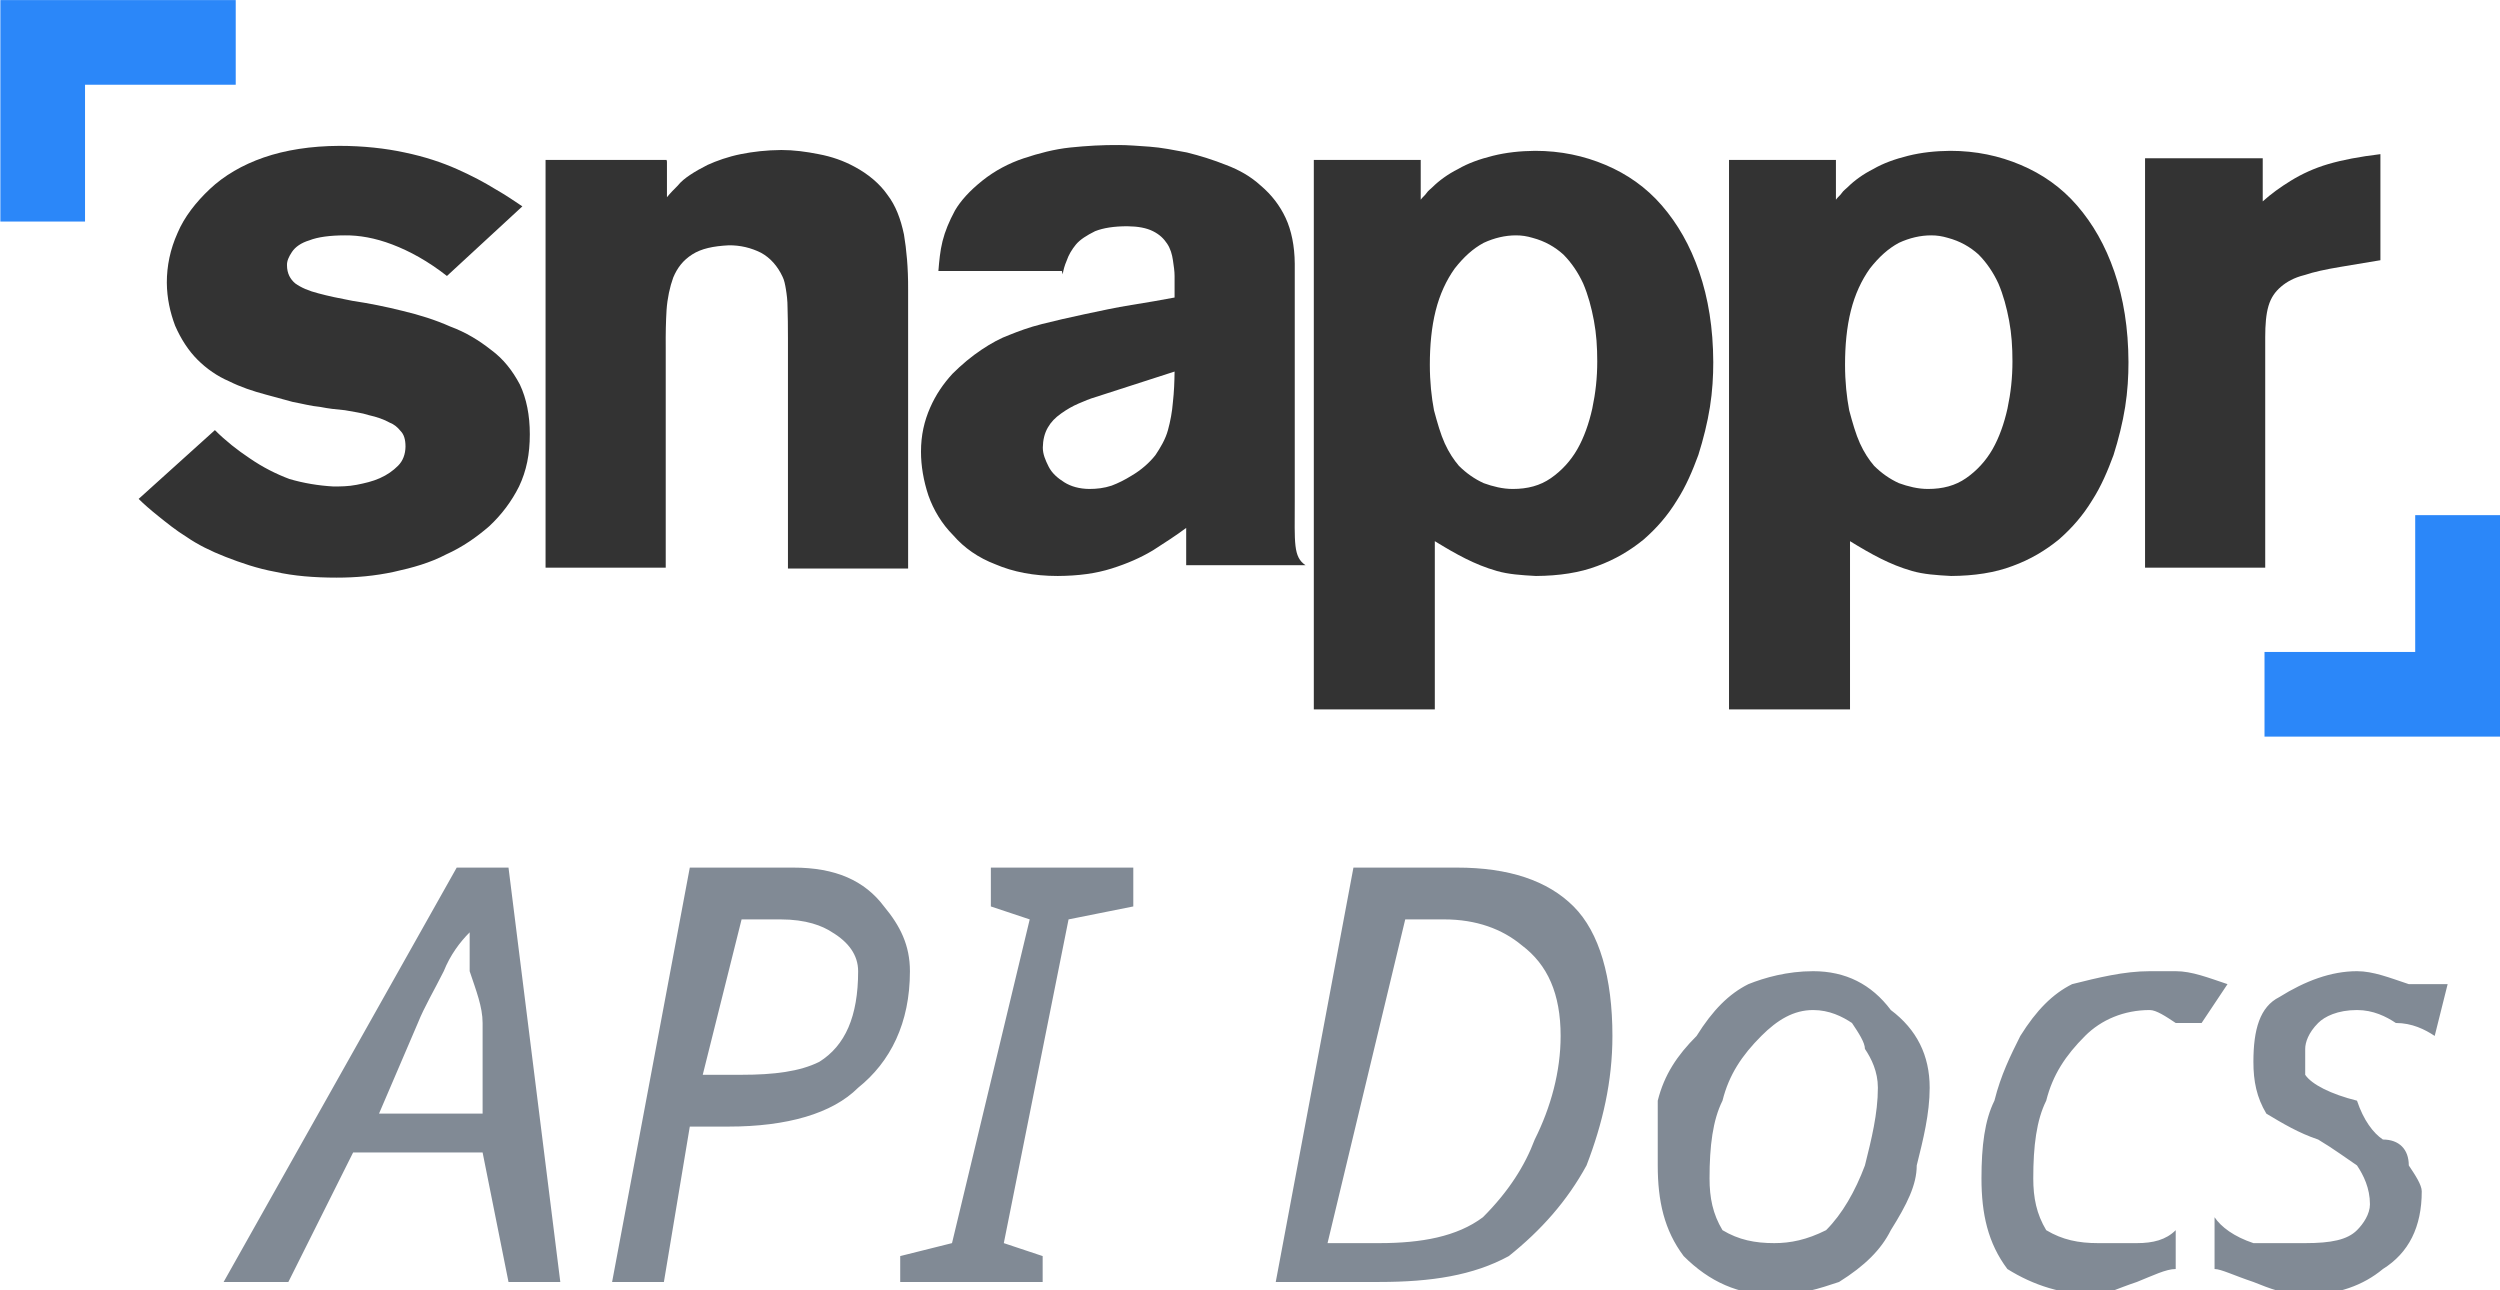
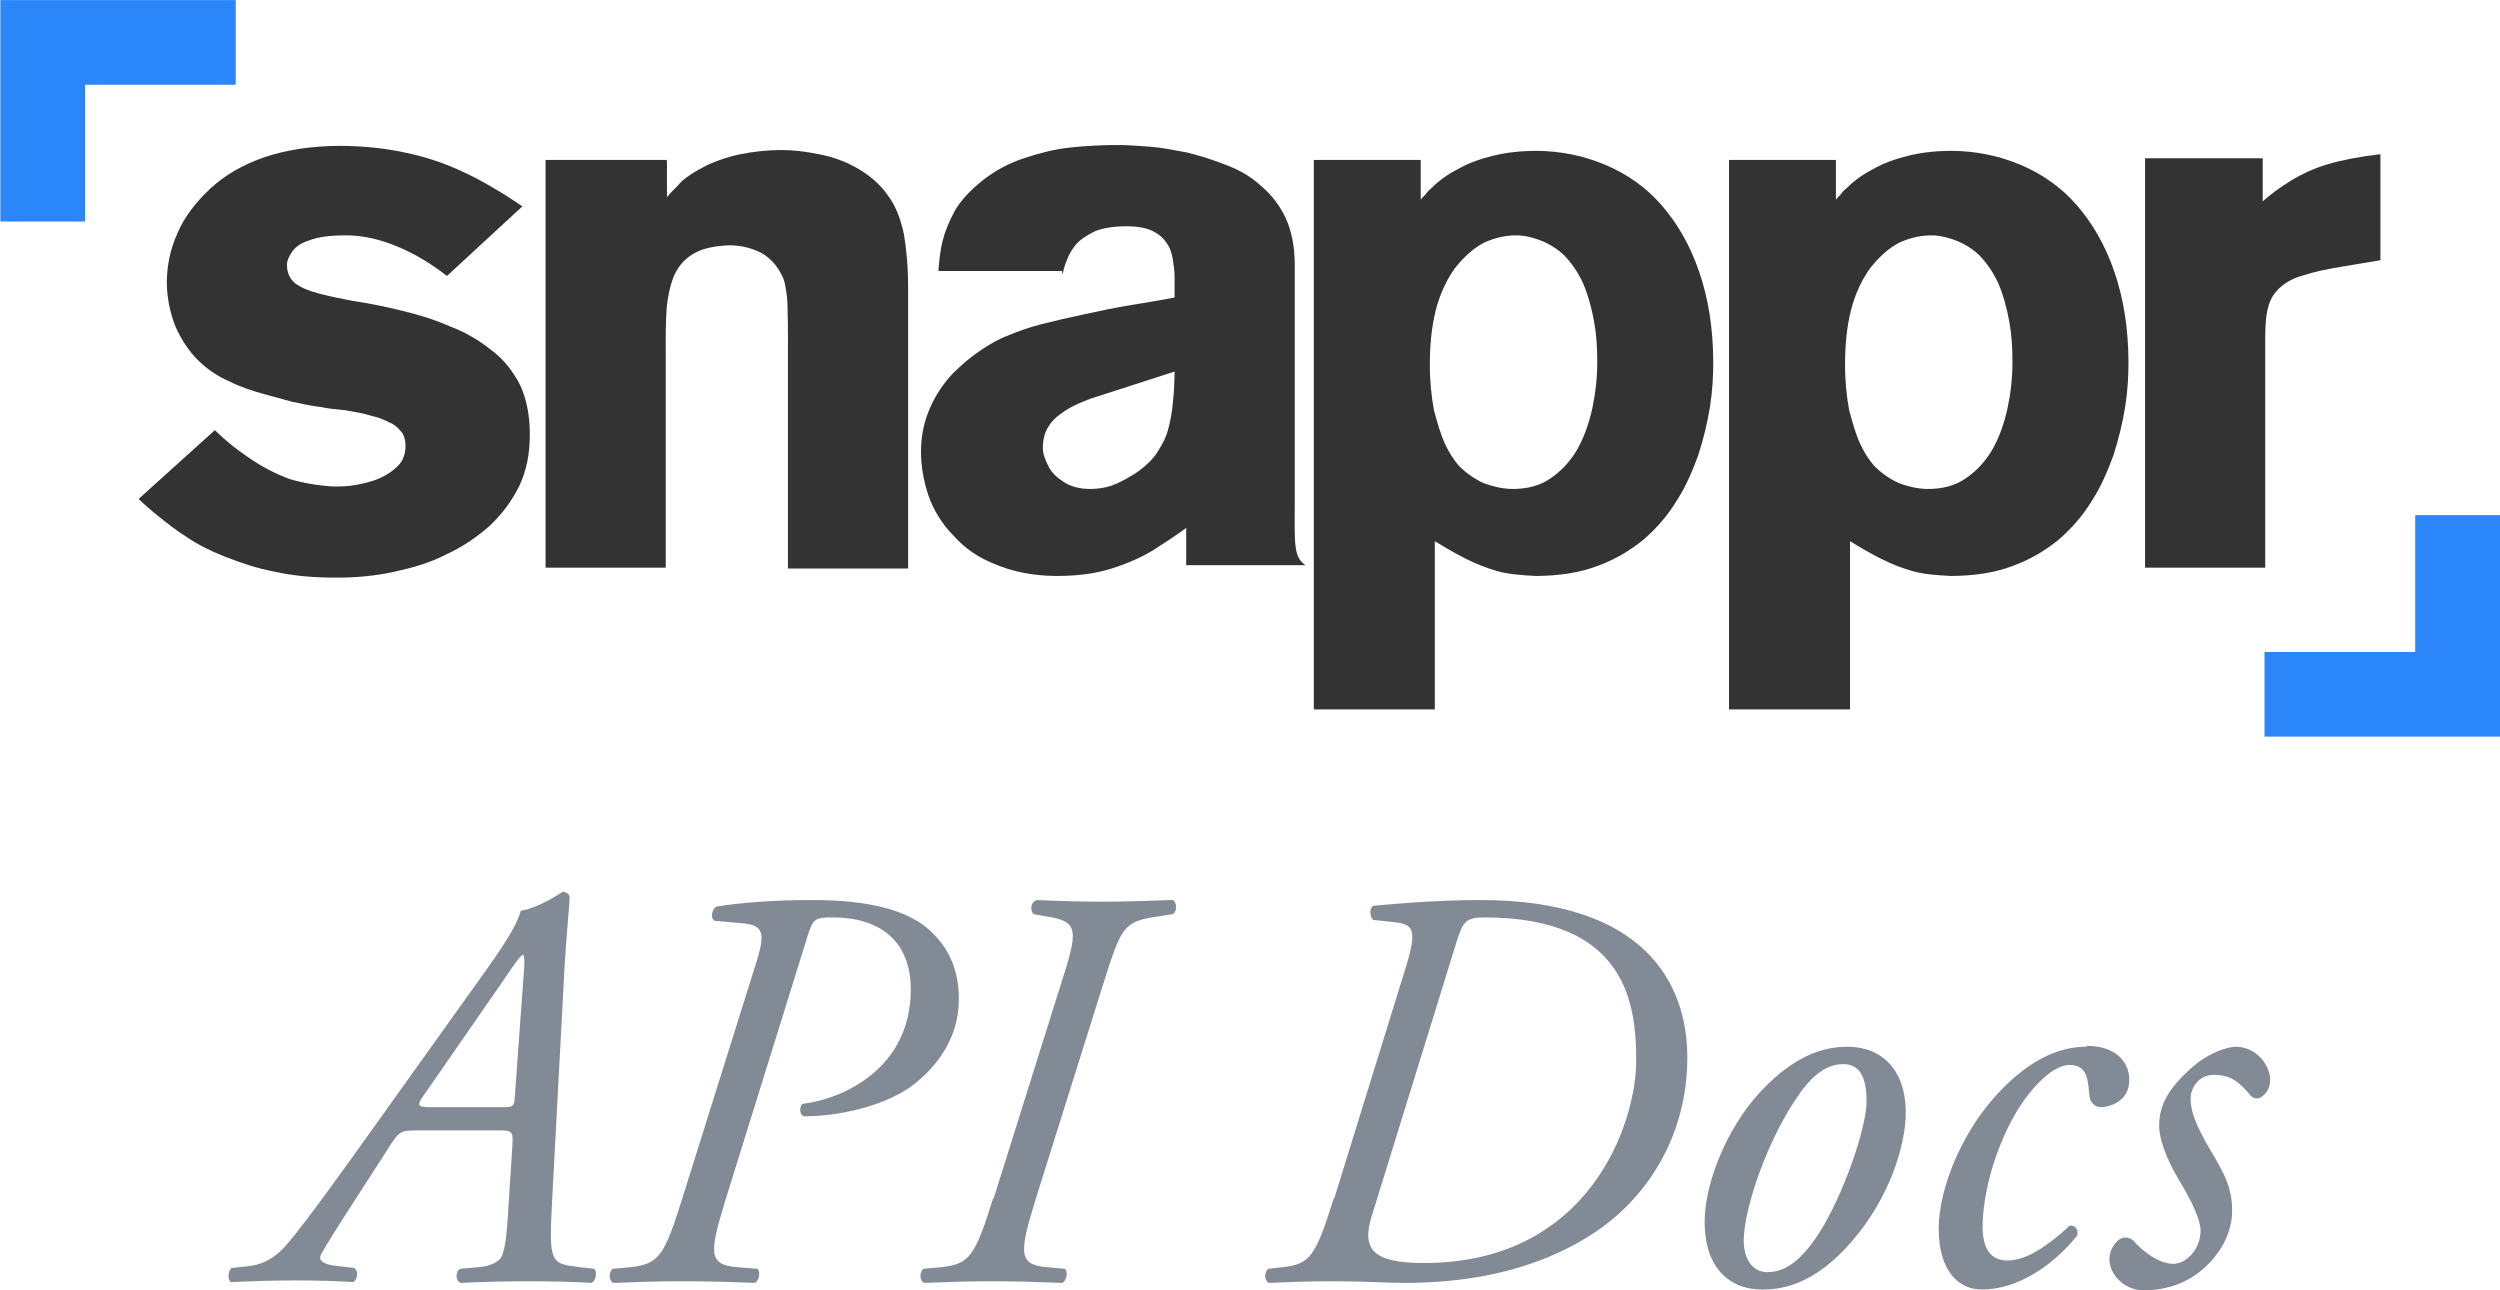
- <svg xmlns="http://www.w3.org/2000/svg" version="1.1" width="271.482" height="140.034" viewBox="0 0 3.016 1.556" id="svg2" xml:space="preserve" style="fill-rule:evenodd">
+ <svg xmlns="http://www.w3.org/2000/svg" style="fill-rule:evenodd" xml:space="preserve" id="svg2" viewBox="0 0 3.016 1.556" height="140.034" width="271.482" version="1.1">
  <defs id="defs4">
-     <style type="text/css" id="style6" />
+     <style id="style6" type="text/css" />
  </defs>
  <g id="g4146">
-     <path d="m 0.167,0.602 c 0.006,0.006 0.014,0.013 0.024,0.021 0.01,0.008 0.021,0.017 0.034,0.025 0.013,0.009 0.029,0.017 0.047,0.024 0.018,0.007 0.038,0.014 0.06,0.018 0.022,0.005 0.047,0.007 0.074,0.007 0.023,0 0.046,-0.002 0.069,-0.007 0.023,-0.005 0.044,-0.011 0.063,-0.021 0.02,-0.009 0.037,-0.021 0.052,-0.034 0.015,-0.014 0.027,-0.03 0.036,-0.048 0.009,-0.019 0.013,-0.039 0.013,-0.063 C 0.639,0.501 0.635,0.481 0.627,0.464 0.618,0.447 0.607,0.433 0.592,0.422 0.578,0.411 0.562,0.401 0.543,0.394 0.525,0.386 0.506,0.38 0.485,0.375 0.465,0.37 0.445,0.366 0.425,0.363 0.409,0.36 0.395,0.357 0.384,0.354 0.372,0.351 0.363,0.347 0.356,0.342 c -0.006,-0.005 -0.01,-0.012 -0.01,-0.022 -1.5764e-4,-0.005 0.002,-0.01 0.006,-0.016 0.004,-0.006 0.011,-0.011 0.021,-0.014 0.01,-0.004 0.025,-0.006 0.043,-0.006 0.017,-1.5765e-4 0.036,0.003 0.057,0.011 0.021,0.008 0.043,0.02 0.066,0.038 L 0.63,0.249 C 0.621,0.243 0.611,0.236 0.597,0.228 0.584,0.22 0.569,0.212 0.551,0.204 0.533,0.196 0.512,0.189 0.488,0.184 c -0.023,-0.005 -0.05,-0.008 -0.079,-0.008 -0.034,1.5764e-4 -0.065,0.005 -0.091,0.014 -0.026,0.009 -0.048,0.022 -0.065,0.038 -0.017,0.016 -0.031,0.034 -0.039,0.053 -0.009,0.02 -0.013,0.04 -0.013,0.06 1.5764e-4,0.019 0.004,0.036 0.01,0.052 0.007,0.016 0.016,0.03 0.027,0.041 0.011,0.011 0.024,0.02 0.038,0.026 0.014,0.007 0.029,0.012 0.044,0.016 0.011,0.003 0.022,0.006 0.033,0.009 0.011,0.002 0.022,0.005 0.033,0.006 0.01,0.002 0.019,0.003 0.03,0.004 0.01,0.002 0.02,0.003 0.029,0.006 0.009,0.002 0.018,0.005 0.025,0.009 0.005,0.002 0.009,0.005 0.013,0.01 0.004,0.004 0.006,0.01 0.006,0.019 -1.5765e-4,0.009 -0.003,0.017 -0.009,0.023 -0.006,0.006 -0.013,0.011 -0.022,0.015 -0.009,0.004 -0.018,0.006 -0.028,0.008 -0.01,0.002 -0.02,0.002 -0.028,0.002 C 0.384,0.586 0.366,0.583 0.349,0.578 0.333,0.572 0.317,0.564 0.301,0.553 0.286,0.543 0.272,0.532 0.259,0.519 l -0.092,0.083 z" id="path10" style="fill:#333333;fill-opacity:1;fill-rule:nonzero" />
-     <path d="m 0.804,0.193 -0.146,0 0,0.492 0.145,0 0,-0.266 c -1.5764e-4,-0.016 1.5605e-4,-0.031 0.001,-0.045 9.4391e-4,-0.014 0.004,-0.028 0.008,-0.039 0.005,-0.012 0.012,-0.021 0.023,-0.028 0.011,-0.007 0.025,-0.01 0.044,-0.011 0.014,-1.5764e-4 0.027,0.003 0.039,0.009 0.011,0.006 0.02,0.016 0.026,0.029 0.002,0.004 0.003,0.009 0.004,0.015 9.439e-4,0.006 0.002,0.013 0.002,0.023 3.137e-4,0.009 4.6991e-4,0.021 4.6991e-4,0.036 l 0,0.278 0.145,0 0,-0.337 c 1.576e-4,-0.026 -0.002,-0.048 -0.005,-0.066 -0.004,-0.019 -0.01,-0.035 -0.02,-0.048 -0.009,-0.013 -0.023,-0.025 -0.04,-0.034 -0.013,-0.007 -0.027,-0.012 -0.043,-0.015 -0.015,-0.003 -0.03,-0.005 -0.045,-0.005 -0.018,1.5764e-4 -0.034,0.002 -0.049,0.005 -0.015,0.003 -0.029,0.008 -0.04,0.013 -0.008,0.004 -0.015,0.008 -0.021,0.012 -0.006,0.004 -0.011,0.008 -0.015,0.013 -0.004,0.004 -0.009,0.009 -0.013,0.014 l 0,-0.043 z" id="path12" style="fill:#333333;fill-opacity:1;fill-rule:nonzero" />
-     <path d="m 1.282,0.331 c 8.009e-4,-0.005 0.002,-0.01 0.005,-0.017 0.002,-0.006 0.006,-0.013 0.011,-0.019 0.005,-0.006 0.013,-0.011 0.023,-0.016 0.01,-0.004 0.023,-0.006 0.039,-0.006 0.013,1.5928e-4 0.023,0.002 0.031,0.006 0.008,0.004 0.013,0.009 0.017,0.015 0.004,0.006 0.006,0.013 0.007,0.02 0.001,0.007 0.002,0.013 0.002,0.019 l 0,0.026 c -0.016,0.003 -0.033,0.006 -0.052,0.009 -0.019,0.003 -0.037,0.007 -0.056,0.011 -0.019,0.004 -0.036,0.008 -0.052,0.012 -0.016,0.004 -0.029,0.009 -0.039,0.013 -0.011,0.004 -0.022,0.01 -0.034,0.018 -0.012,0.008 -0.024,0.018 -0.035,0.029 -0.011,0.012 -0.02,0.025 -0.027,0.041 -0.007,0.016 -0.011,0.033 -0.011,0.053 0,0.017 0.003,0.035 0.009,0.053 0.006,0.017 0.016,0.034 0.03,0.048 0.013,0.015 0.03,0.027 0.051,0.035 0.021,0.009 0.046,0.014 0.075,0.014 0.025,-1.5605e-4 0.046,-0.003 0.065,-0.009 0.019,-0.006 0.035,-0.013 0.05,-0.022 0.014,-0.009 0.028,-0.018 0.04,-0.027 l 0,0.045 0.144,0 c -0.015,-0.01 -0.013,-0.027 -0.013,-0.077 l 0,-0.287 c -1.609e-4,-0.021 -0.004,-0.04 -0.011,-0.055 -0.007,-0.015 -0.017,-0.028 -0.03,-0.039 -0.012,-0.011 -0.026,-0.019 -0.042,-0.025 -0.015,-0.006 -0.031,-0.011 -0.047,-0.015 -0.016,-0.003 -0.031,-0.006 -0.045,-0.007 -0.014,-0.001 -0.027,-0.002 -0.037,-0.002 -0.02,-1.5605e-4 -0.039,9.439e-4 -0.059,0.003 -0.019,0.002 -0.038,0.007 -0.056,0.013 -0.018,0.006 -0.035,0.015 -0.05,0.027 -0.015,0.012 -0.026,0.024 -0.033,0.036 -0.007,0.013 -0.012,0.025 -0.015,0.037 -0.003,0.012 -0.004,0.024 -0.005,0.036 l 0.149,0 z m 0.135,0.117 c -1.624e-4,0.013 -6.415e-4,0.025 -0.002,0.037 -9.644e-4,0.012 -0.003,0.023 -0.006,0.034 -0.003,0.011 -0.009,0.021 -0.015,0.03 -0.007,0.009 -0.017,0.018 -0.029,0.025 -0.008,0.005 -0.016,0.009 -0.024,0.012 -0.009,0.003 -0.018,0.004 -0.027,0.004 -0.012,-1.5765e-4 -0.022,-0.003 -0.03,-0.008 -0.008,-0.005 -0.015,-0.011 -0.019,-0.019 -0.004,-0.008 -0.007,-0.015 -0.007,-0.023 1.641e-4,-0.009 0.002,-0.017 0.006,-0.024 0.004,-0.007 0.009,-0.012 0.016,-0.017 0.007,-0.005 0.014,-0.009 0.021,-0.012 0.007,-0.003 0.014,-0.006 0.021,-0.008 l 0.096,-0.031 z" id="path14" style="fill:#333333;fill-opacity:1;fill-rule:nonzero" />
-     <path d="m 1.714,0.193 -0.129,0 0,0.663 0.146,0 0,-0.203 c 0.013,0.008 0.025,0.015 0.037,0.021 0.012,0.006 0.024,0.011 0.038,0.015 0.014,0.004 0.029,0.005 0.047,0.006 0.028,-1.5764e-4 0.053,-0.004 0.074,-0.012 0.022,-0.008 0.04,-0.019 0.056,-0.032 0.016,-0.014 0.029,-0.029 0.04,-0.047 0.011,-0.017 0.019,-0.036 0.026,-0.055 0.006,-0.019 0.011,-0.039 0.014,-0.058 0.003,-0.019 0.004,-0.037 0.004,-0.054 -1.576e-4,-0.041 -0.006,-0.077 -0.017,-0.109 -0.011,-0.032 -0.026,-0.058 -0.045,-0.08 -0.019,-0.022 -0.042,-0.038 -0.068,-0.049 -0.026,-0.011 -0.054,-0.017 -0.085,-0.017 -0.018,1.5764e-4 -0.035,0.002 -0.051,0.006 -0.016,0.004 -0.03,0.009 -0.042,0.016 -0.012,0.006 -0.023,0.014 -0.031,0.022 -0.002,0.002 -0.005,0.004 -0.007,0.007 -0.002,0.003 -0.005,0.005 -0.007,0.008 l 0,-0.046 z m 0.135,0.094 c 0.015,0.004 0.027,0.011 0.037,0.02 0.01,0.01 0.018,0.022 0.024,0.035 0.006,0.014 0.01,0.029 0.013,0.045 0.003,0.016 0.004,0.032 0.004,0.049 0,0.02 -0.002,0.038 -0.006,0.057 -0.004,0.018 -0.01,0.035 -0.018,0.049 -0.008,0.014 -0.019,0.026 -0.032,0.035 -0.013,0.009 -0.028,0.013 -0.046,0.013 -0.012,0 -0.024,-0.003 -0.035,-0.007 -0.011,-0.005 -0.021,-0.012 -0.03,-0.021 -0.006,-0.007 -0.012,-0.016 -0.017,-0.027 -0.005,-0.011 -0.009,-0.025 -0.013,-0.04 -0.003,-0.016 -0.005,-0.034 -0.005,-0.055 0,-0.023 0.002,-0.045 0.007,-0.065 0.005,-0.02 0.013,-0.037 0.023,-0.051 0.011,-0.014 0.022,-0.024 0.035,-0.031 0.013,-0.006 0.026,-0.009 0.039,-0.009 0.007,0 0.013,9.439e-4 0.02,0.003 z" id="path16" style="fill:#333333;fill-opacity:1;fill-rule:nonzero" />
-     <path d="m 2.215,0.193 -0.129,0 0,0.663 0.146,0 0,-0.203 c 0.013,0.008 0.025,0.015 0.037,0.021 0.012,0.006 0.024,0.011 0.038,0.015 0.014,0.004 0.029,0.005 0.047,0.006 0.028,-1.5764e-4 0.053,-0.004 0.074,-0.012 0.022,-0.008 0.04,-0.019 0.056,-0.032 0.016,-0.014 0.029,-0.029 0.04,-0.047 0.011,-0.017 0.019,-0.036 0.026,-0.055 0.006,-0.019 0.011,-0.039 0.014,-0.058 0.003,-0.019 0.004,-0.037 0.004,-0.054 -1.577e-4,-0.041 -0.006,-0.077 -0.017,-0.109 -0.011,-0.032 -0.026,-0.058 -0.045,-0.08 -0.019,-0.022 -0.042,-0.038 -0.068,-0.049 -0.026,-0.011 -0.054,-0.017 -0.085,-0.017 -0.018,1.5764e-4 -0.035,0.002 -0.051,0.006 -0.016,0.004 -0.03,0.009 -0.042,0.016 -0.012,0.006 -0.023,0.014 -0.031,0.022 -0.002,0.002 -0.005,0.004 -0.007,0.007 -0.002,0.003 -0.005,0.005 -0.007,0.008 l 0,-0.046 z m 0.135,0.094 c 0.015,0.004 0.027,0.011 0.037,0.02 0.01,0.01 0.018,0.022 0.024,0.035 0.006,0.014 0.01,0.029 0.013,0.045 0.003,0.016 0.004,0.032 0.004,0.049 0,0.02 -0.002,0.038 -0.006,0.057 -0.004,0.018 -0.01,0.035 -0.018,0.049 -0.008,0.014 -0.019,0.026 -0.032,0.035 -0.013,0.009 -0.028,0.013 -0.046,0.013 -0.012,0 -0.024,-0.003 -0.035,-0.007 -0.011,-0.005 -0.021,-0.012 -0.03,-0.021 -0.006,-0.007 -0.012,-0.016 -0.017,-0.027 -0.005,-0.011 -0.009,-0.025 -0.013,-0.04 -0.003,-0.016 -0.005,-0.034 -0.005,-0.055 0,-0.023 0.002,-0.045 0.007,-0.065 0.005,-0.02 0.013,-0.037 0.023,-0.051 0.011,-0.014 0.022,-0.024 0.035,-0.031 0.013,-0.006 0.026,-0.009 0.039,-0.009 0.007,0 0.013,9.439e-4 0.02,0.003 z" id="path18" style="fill:#333333;fill-opacity:1;fill-rule:nonzero" />
-     <path d="m 2.73,0.191 -0.142,0 0,0.494 0.145,0 0,-0.278 c 0,-0.015 0.001,-0.028 0.004,-0.038 0.003,-0.01 0.008,-0.017 0.015,-0.023 0.007,-0.006 0.016,-0.011 0.028,-0.014 0.012,-0.004 0.026,-0.007 0.044,-0.01 l 0.048,-0.008 0,-0.128 c -0.025,0.003 -0.046,0.007 -0.063,0.012 -0.017,0.005 -0.032,0.012 -0.045,0.02 -0.013,0.008 -0.024,0.016 -0.034,0.025 l 0,-0.052 z" id="path20" style="fill:#333333;fill-opacity:1;fill-rule:nonzero" />
-     <polygon points="4.577,5.413 4.577,4.759 4.584,4.759 4.827,4.759 5.272,4.759 5.272,5.009 4.827,5.009 4.827,5.413 " transform="matrix(0.408615,0,0,0.408615,-1.87008,-1.944505)" id="polygon22" style="fill:#2b87f9;fill-opacity:1" />
-     <polygon points="11.959,6.28 11.959,6.934 11.952,6.934 11.708,6.934 11.263,6.934 11.263,6.684 11.708,6.684 11.708,6.28 " transform="matrix(0.408615,0,0,0.408615,-1.87008,-1.944505)" id="polygon24" style="fill:#2b87f9;fill-opacity:1" />
+     <path style="fill:#333333;fill-opacity:1;fill-rule:nonzero" id="path10" d="m 0.167,0.602 c 0.006,0.006 0.014,0.013 0.024,0.021 0.01,0.008 0.021,0.017 0.034,0.025 0.013,0.009 0.029,0.017 0.047,0.024 0.018,0.007 0.038,0.014 0.06,0.018 0.022,0.005 0.047,0.007 0.074,0.007 0.023,0 0.046,-0.002 0.069,-0.007 0.023,-0.005 0.044,-0.011 0.063,-0.021 0.02,-0.009 0.037,-0.021 0.052,-0.034 0.015,-0.014 0.027,-0.03 0.036,-0.048 0.009,-0.019 0.013,-0.039 0.013,-0.063 C 0.639,0.501 0.635,0.481 0.627,0.464 0.618,0.447 0.607,0.433 0.592,0.422 0.578,0.411 0.562,0.401 0.543,0.394 0.525,0.386 0.506,0.38 0.485,0.375 0.465,0.37 0.445,0.366 0.425,0.363 0.409,0.36 0.395,0.357 0.384,0.354 0.372,0.351 0.363,0.347 0.356,0.342 c -0.006,-0.005 -0.01,-0.012 -0.01,-0.022 -1.5764e-4,-0.005 0.002,-0.01 0.006,-0.016 0.004,-0.006 0.011,-0.011 0.021,-0.014 0.01,-0.004 0.025,-0.006 0.043,-0.006 0.017,-1.5765e-4 0.036,0.003 0.057,0.011 0.021,0.008 0.043,0.02 0.066,0.038 L 0.63,0.249 C 0.621,0.243 0.611,0.236 0.597,0.228 0.584,0.22 0.569,0.212 0.551,0.204 0.533,0.196 0.512,0.189 0.488,0.184 c -0.023,-0.005 -0.05,-0.008 -0.079,-0.008 -0.034,1.5764e-4 -0.065,0.005 -0.091,0.014 -0.026,0.009 -0.048,0.022 -0.065,0.038 -0.017,0.016 -0.031,0.034 -0.039,0.053 -0.009,0.02 -0.013,0.04 -0.013,0.06 1.5764e-4,0.019 0.004,0.036 0.01,0.052 0.007,0.016 0.016,0.03 0.027,0.041 0.011,0.011 0.024,0.02 0.038,0.026 0.014,0.007 0.029,0.012 0.044,0.016 0.011,0.003 0.022,0.006 0.033,0.009 0.011,0.002 0.022,0.005 0.033,0.006 0.01,0.002 0.019,0.003 0.03,0.004 0.01,0.002 0.02,0.003 0.029,0.006 0.009,0.002 0.018,0.005 0.025,0.009 0.005,0.002 0.009,0.005 0.013,0.01 0.004,0.004 0.006,0.01 0.006,0.019 -1.5765e-4,0.009 -0.003,0.017 -0.009,0.023 -0.006,0.006 -0.013,0.011 -0.022,0.015 -0.009,0.004 -0.018,0.006 -0.028,0.008 -0.01,0.002 -0.02,0.002 -0.028,0.002 C 0.384,0.586 0.366,0.583 0.349,0.578 0.333,0.572 0.317,0.564 0.301,0.553 0.286,0.543 0.272,0.532 0.259,0.519 l -0.092,0.083 z" />
+     <path style="fill:#333333;fill-opacity:1;fill-rule:nonzero" id="path12" d="m 0.804,0.193 -0.146,0 0,0.492 0.145,0 0,-0.266 c -1.5764e-4,-0.016 1.5605e-4,-0.031 0.001,-0.045 9.4391e-4,-0.014 0.004,-0.028 0.008,-0.039 0.005,-0.012 0.012,-0.021 0.023,-0.028 0.011,-0.007 0.025,-0.01 0.044,-0.011 0.014,-1.5764e-4 0.027,0.003 0.039,0.009 0.011,0.006 0.02,0.016 0.026,0.029 0.002,0.004 0.003,0.009 0.004,0.015 9.439e-4,0.006 0.002,0.013 0.002,0.023 3.137e-4,0.009 4.6991e-4,0.021 4.6991e-4,0.036 l 0,0.278 0.145,0 0,-0.337 c 1.576e-4,-0.026 -0.002,-0.048 -0.005,-0.066 -0.004,-0.019 -0.01,-0.035 -0.02,-0.048 -0.009,-0.013 -0.023,-0.025 -0.04,-0.034 -0.013,-0.007 -0.027,-0.012 -0.043,-0.015 -0.015,-0.003 -0.03,-0.005 -0.045,-0.005 -0.018,1.5764e-4 -0.034,0.002 -0.049,0.005 -0.015,0.003 -0.029,0.008 -0.04,0.013 -0.008,0.004 -0.015,0.008 -0.021,0.012 -0.006,0.004 -0.011,0.008 -0.015,0.013 -0.004,0.004 -0.009,0.009 -0.013,0.014 l 0,-0.043 z" />
+     <path style="fill:#333333;fill-opacity:1;fill-rule:nonzero" id="path14" d="m 1.282,0.331 c 8.009e-4,-0.005 0.002,-0.01 0.005,-0.017 0.002,-0.006 0.006,-0.013 0.011,-0.019 0.005,-0.006 0.013,-0.011 0.023,-0.016 0.01,-0.004 0.023,-0.006 0.039,-0.006 0.013,1.5928e-4 0.023,0.002 0.031,0.006 0.008,0.004 0.013,0.009 0.017,0.015 0.004,0.006 0.006,0.013 0.007,0.02 0.001,0.007 0.002,0.013 0.002,0.019 l 0,0.026 c -0.016,0.003 -0.033,0.006 -0.052,0.009 -0.019,0.003 -0.037,0.007 -0.056,0.011 -0.019,0.004 -0.036,0.008 -0.052,0.012 -0.016,0.004 -0.029,0.009 -0.039,0.013 -0.011,0.004 -0.022,0.01 -0.034,0.018 -0.012,0.008 -0.024,0.018 -0.035,0.029 -0.011,0.012 -0.02,0.025 -0.027,0.041 -0.007,0.016 -0.011,0.033 -0.011,0.053 0,0.017 0.003,0.035 0.009,0.053 0.006,0.017 0.016,0.034 0.03,0.048 0.013,0.015 0.03,0.027 0.051,0.035 0.021,0.009 0.046,0.014 0.075,0.014 0.025,-1.5605e-4 0.046,-0.003 0.065,-0.009 0.019,-0.006 0.035,-0.013 0.05,-0.022 0.014,-0.009 0.028,-0.018 0.04,-0.027 l 0,0.045 0.144,0 c -0.015,-0.01 -0.013,-0.027 -0.013,-0.077 l 0,-0.287 c -1.609e-4,-0.021 -0.004,-0.04 -0.011,-0.055 -0.007,-0.015 -0.017,-0.028 -0.03,-0.039 -0.012,-0.011 -0.026,-0.019 -0.042,-0.025 -0.015,-0.006 -0.031,-0.011 -0.047,-0.015 -0.016,-0.003 -0.031,-0.006 -0.045,-0.007 -0.014,-0.001 -0.027,-0.002 -0.037,-0.002 -0.02,-1.5605e-4 -0.039,9.439e-4 -0.059,0.003 -0.019,0.002 -0.038,0.007 -0.056,0.013 -0.018,0.006 -0.035,0.015 -0.05,0.027 -0.015,0.012 -0.026,0.024 -0.033,0.036 -0.007,0.013 -0.012,0.025 -0.015,0.037 -0.003,0.012 -0.004,0.024 -0.005,0.036 l 0.149,0 z m 0.135,0.117 c -1.624e-4,0.013 -6.415e-4,0.025 -0.002,0.037 -9.644e-4,0.012 -0.003,0.023 -0.006,0.034 -0.003,0.011 -0.009,0.021 -0.015,0.03 -0.007,0.009 -0.017,0.018 -0.029,0.025 -0.008,0.005 -0.016,0.009 -0.024,0.012 -0.009,0.003 -0.018,0.004 -0.027,0.004 -0.012,-1.5765e-4 -0.022,-0.003 -0.03,-0.008 -0.008,-0.005 -0.015,-0.011 -0.019,-0.019 -0.004,-0.008 -0.007,-0.015 -0.007,-0.023 1.641e-4,-0.009 0.002,-0.017 0.006,-0.024 0.004,-0.007 0.009,-0.012 0.016,-0.017 0.007,-0.005 0.014,-0.009 0.021,-0.012 0.007,-0.003 0.014,-0.006 0.021,-0.008 l 0.096,-0.031 z" />
+     <path style="fill:#333333;fill-opacity:1;fill-rule:nonzero" id="path16" d="m 1.714,0.193 -0.129,0 0,0.663 0.146,0 0,-0.203 c 0.013,0.008 0.025,0.015 0.037,0.021 0.012,0.006 0.024,0.011 0.038,0.015 0.014,0.004 0.029,0.005 0.047,0.006 0.028,-1.5764e-4 0.053,-0.004 0.074,-0.012 0.022,-0.008 0.04,-0.019 0.056,-0.032 0.016,-0.014 0.029,-0.029 0.04,-0.047 0.011,-0.017 0.019,-0.036 0.026,-0.055 0.006,-0.019 0.011,-0.039 0.014,-0.058 0.003,-0.019 0.004,-0.037 0.004,-0.054 -1.576e-4,-0.041 -0.006,-0.077 -0.017,-0.109 -0.011,-0.032 -0.026,-0.058 -0.045,-0.08 -0.019,-0.022 -0.042,-0.038 -0.068,-0.049 -0.026,-0.011 -0.054,-0.017 -0.085,-0.017 -0.018,1.5764e-4 -0.035,0.002 -0.051,0.006 -0.016,0.004 -0.03,0.009 -0.042,0.016 -0.012,0.006 -0.023,0.014 -0.031,0.022 -0.002,0.002 -0.005,0.004 -0.007,0.007 -0.002,0.003 -0.005,0.005 -0.007,0.008 l 0,-0.046 z m 0.135,0.094 c 0.015,0.004 0.027,0.011 0.037,0.02 0.01,0.01 0.018,0.022 0.024,0.035 0.006,0.014 0.01,0.029 0.013,0.045 0.003,0.016 0.004,0.032 0.004,0.049 0,0.02 -0.002,0.038 -0.006,0.057 -0.004,0.018 -0.01,0.035 -0.018,0.049 -0.008,0.014 -0.019,0.026 -0.032,0.035 -0.013,0.009 -0.028,0.013 -0.046,0.013 -0.012,0 -0.024,-0.003 -0.035,-0.007 -0.011,-0.005 -0.021,-0.012 -0.03,-0.021 -0.006,-0.007 -0.012,-0.016 -0.017,-0.027 -0.005,-0.011 -0.009,-0.025 -0.013,-0.04 -0.003,-0.016 -0.005,-0.034 -0.005,-0.055 0,-0.023 0.002,-0.045 0.007,-0.065 0.005,-0.02 0.013,-0.037 0.023,-0.051 0.011,-0.014 0.022,-0.024 0.035,-0.031 0.013,-0.006 0.026,-0.009 0.039,-0.009 0.007,0 0.013,9.439e-4 0.02,0.003 z" />
+     <path style="fill:#333333;fill-opacity:1;fill-rule:nonzero" id="path18" d="m 2.215,0.193 -0.129,0 0,0.663 0.146,0 0,-0.203 c 0.013,0.008 0.025,0.015 0.037,0.021 0.012,0.006 0.024,0.011 0.038,0.015 0.014,0.004 0.029,0.005 0.047,0.006 0.028,-1.5764e-4 0.053,-0.004 0.074,-0.012 0.022,-0.008 0.04,-0.019 0.056,-0.032 0.016,-0.014 0.029,-0.029 0.04,-0.047 0.011,-0.017 0.019,-0.036 0.026,-0.055 0.006,-0.019 0.011,-0.039 0.014,-0.058 0.003,-0.019 0.004,-0.037 0.004,-0.054 -1.577e-4,-0.041 -0.006,-0.077 -0.017,-0.109 -0.011,-0.032 -0.026,-0.058 -0.045,-0.08 -0.019,-0.022 -0.042,-0.038 -0.068,-0.049 -0.026,-0.011 -0.054,-0.017 -0.085,-0.017 -0.018,1.5764e-4 -0.035,0.002 -0.051,0.006 -0.016,0.004 -0.03,0.009 -0.042,0.016 -0.012,0.006 -0.023,0.014 -0.031,0.022 -0.002,0.002 -0.005,0.004 -0.007,0.007 -0.002,0.003 -0.005,0.005 -0.007,0.008 l 0,-0.046 z m 0.135,0.094 c 0.015,0.004 0.027,0.011 0.037,0.02 0.01,0.01 0.018,0.022 0.024,0.035 0.006,0.014 0.01,0.029 0.013,0.045 0.003,0.016 0.004,0.032 0.004,0.049 0,0.02 -0.002,0.038 -0.006,0.057 -0.004,0.018 -0.01,0.035 -0.018,0.049 -0.008,0.014 -0.019,0.026 -0.032,0.035 -0.013,0.009 -0.028,0.013 -0.046,0.013 -0.012,0 -0.024,-0.003 -0.035,-0.007 -0.011,-0.005 -0.021,-0.012 -0.03,-0.021 -0.006,-0.007 -0.012,-0.016 -0.017,-0.027 -0.005,-0.011 -0.009,-0.025 -0.013,-0.04 -0.003,-0.016 -0.005,-0.034 -0.005,-0.055 0,-0.023 0.002,-0.045 0.007,-0.065 0.005,-0.02 0.013,-0.037 0.023,-0.051 0.011,-0.014 0.022,-0.024 0.035,-0.031 0.013,-0.006 0.026,-0.009 0.039,-0.009 0.007,0 0.013,9.439e-4 0.02,0.003 z" />
+     <path style="fill:#333333;fill-opacity:1;fill-rule:nonzero" id="path20" d="m 2.73,0.191 -0.142,0 0,0.494 0.145,0 0,-0.278 c 0,-0.015 0.001,-0.028 0.004,-0.038 0.003,-0.01 0.008,-0.017 0.015,-0.023 0.007,-0.006 0.016,-0.011 0.028,-0.014 0.012,-0.004 0.026,-0.007 0.044,-0.01 l 0.048,-0.008 0,-0.128 c -0.025,0.003 -0.046,0.007 -0.063,0.012 -0.017,0.005 -0.032,0.012 -0.045,0.02 -0.013,0.008 -0.024,0.016 -0.034,0.025 l 0,-0.052 z" />
+     <polygon style="fill:#2b87f9;fill-opacity:1" id="polygon22" transform="matrix(0.408615,0,0,0.408615,-1.87008,-1.944505)" points="4.577,5.413 4.577,4.759 4.584,4.759 4.827,4.759 5.272,4.759 5.272,5.009 4.827,5.009 4.827,5.413 " />
+     <polygon style="fill:#2b87f9;fill-opacity:1" id="polygon24" transform="matrix(0.408615,0,0,0.408615,-1.87008,-1.944505)" points="11.959,6.28 11.959,6.934 11.952,6.934 11.708,6.934 11.263,6.934 11.263,6.684 11.708,6.684 11.708,6.28 " />
  </g>
-   <text id="text4142" y="1.546" x="0.316" style="font-style:normal;font-weight:normal;font-size:0.444px;line-height:125%;font-family:sans-serif;letter-spacing:0px;word-spacing:0px;fill:#818a95;fill-opacity:1;stroke:none;stroke-width:1px;stroke-linecap:butt;stroke-linejoin:miter;stroke-opacity:1" xml:space="preserve">
-     <tspan style="font-style:italic;font-variant:normal;font-weight:normal;font-stretch:normal;font-size:0.694px;font-family:'Adobe Garamond Pro';-inkscape-font-specification:'Adobe Garamond Pro Italic';fill:#818a95;fill-opacity:1" y="1.546" x="0.316" id="tspan4144">API Docs</tspan>
-   </text>
+   <g id="text4142" style="font-style:normal;font-weight:normal;font-size:0.444px;line-height:125%;font-family:sans-serif;letter-spacing:0px;word-spacing:0px;fill:#818a95;fill-opacity:1;stroke:none;stroke-width:1px;stroke-linecap:butt;stroke-linejoin:miter;stroke-opacity:1">
+     <path id="path4146" style="font-style:italic;font-variant:normal;font-weight:normal;font-stretch:normal;font-size:0.694px;font-family:'Adobe Garamond Pro';-inkscape-font-specification:'Adobe Garamond Pro Italic';fill:#818a95;fill-opacity:1" d="m 0.7,1.529 c -0.037,-0.004 -0.038,-0.005 -0.034,-0.082 l 0.014,-0.263 c 0.003,-0.06 0.007,-0.09 0.007,-0.102 0,-0.003 -0.005,-0.006 -0.008,-0.006 -0.001,0 -0.027,0.019 -0.051,0.023 -0.003,0.012 -0.012,0.03 -0.042,0.072 L 0.463,1.343 c -0.054,0.076 -0.094,0.131 -0.115,0.156 -0.014,0.017 -0.029,0.027 -0.05,0.029 l -0.019,0.002 c -0.004,0.004 -0.005,0.013 -0.001,0.017 0.025,-0.001 0.05,-0.002 0.077,-0.002 0.028,0 0.049,6.944e-4 0.071,0.002 0.005,-0.003 0.007,-0.013 0.001,-0.017 L 0.402,1.527 c -0.013,-0.002 -0.016,-0.006 -0.016,-0.01 0,-0.003 0.007,-0.014 0.031,-0.052 l 0.051,-0.079 c 0.013,-0.021 0.015,-0.022 0.035,-0.022 l 0.1,0 c 0.015,0 0.016,0.002 0.015,0.018 l -0.006,0.093 c -0.002,0.03 -0.006,0.04 -0.008,0.043 -0.003,0.004 -0.012,0.01 -0.027,0.011 l -0.022,0.002 c -0.006,0.003 -0.006,0.015 6.9445e-4,0.017 0.021,-0.001 0.048,-0.002 0.08,-0.002 0.031,0 0.057,6.944e-4 0.078,0.002 0.005,-0.003 0.007,-0.013 0.003,-0.017 l -0.018,-0.002 z M 0.52,1.336 c -0.015,0 -0.017,-0.002 -0.012,-0.01 l 0.097,-0.14 c 0.02,-0.03 0.024,-0.034 0.026,-0.034 0.001,0 0.002,0.008 0.001,0.018 l -0.011,0.152 c -6.9445e-4,0.013 -0.002,0.014 -0.014,0.014 l -0.087,0 z" />
+     <path id="path4148" style="font-style:italic;font-variant:normal;font-weight:normal;font-stretch:normal;font-size:0.694px;font-family:'Adobe Garamond Pro';-inkscape-font-specification:'Adobe Garamond Pro Italic';fill:#818a95;fill-opacity:1" d="m 0.895,1.114 c 0.026,0.002 0.028,0.012 0.018,0.045 l -0.09,0.287 c -0.022,0.071 -0.029,0.079 -0.062,0.083 l -0.022,0.002 c -0.005,0.004 -0.005,0.014 6.9445e-4,0.017 0.028,-0.001 0.051,-0.002 0.08,-0.002 0.033,0 0.058,6.944e-4 0.091,0.002 0.005,-0.003 0.007,-0.013 0.003,-0.017 l -0.025,-0.002 c -0.035,-0.003 -0.033,-0.018 -0.013,-0.083 l 0.098,-0.315 c 0.007,-0.022 0.008,-0.024 0.031,-0.024 0.055,0 0.094,0.027 0.094,0.087 0,0.094 -0.08,0.132 -0.131,0.138 -0.004,0.005 -0.003,0.013 0.002,0.015 0.04,0 0.093,-0.011 0.128,-0.035 0.033,-0.024 0.059,-0.06 0.059,-0.106 0,-0.033 -0.01,-0.062 -0.038,-0.086 -0.025,-0.021 -0.069,-0.034 -0.138,-0.034 -0.046,0 -0.087,0.003 -0.117,0.008 -0.005,0.004 -0.007,0.013 -0.002,0.017 l 0.033,0.003 z" />
+     <path id="path4150" style="font-style:italic;font-variant:normal;font-weight:normal;font-stretch:normal;font-size:0.694px;font-family:'Adobe Garamond Pro';-inkscape-font-specification:'Adobe Garamond Pro Italic';fill:#818a95;fill-opacity:1" d="m 1.198,1.446 c -0.022,0.071 -0.029,0.079 -0.062,0.083 l -0.022,0.002 c -0.005,0.004 -0.005,0.014 6.944e-4,0.017 0.028,-0.001 0.051,-0.002 0.08,-0.002 0.03,0 0.053,6.944e-4 0.087,0.002 0.005,-0.003 0.007,-0.013 0.003,-0.017 l -0.022,-0.002 c -0.035,-0.003 -0.033,-0.018 -0.013,-0.083 l 0.081,-0.258 c 0.022,-0.069 0.024,-0.076 0.065,-0.082 l 0.019,-0.003 c 0.006,-0.003 0.005,-0.015 0,-0.017 -0.033,0.001 -0.055,0.002 -0.083,0.002 -0.029,0 -0.053,-6.944e-4 -0.081,-0.002 -0.008,0.003 -0.008,0.012 -0.004,0.017 l 0.017,0.003 c 0.038,0.006 0.037,0.017 0.016,0.082 l -0.081,0.258 z" />
+     <path id="path4152" style="font-style:italic;font-variant:normal;font-weight:normal;font-stretch:normal;font-size:0.694px;font-family:'Adobe Garamond Pro';-inkscape-font-specification:'Adobe Garamond Pro Italic';fill:#818a95;fill-opacity:1" d="m 1.609,1.446 c -0.022,0.071 -0.029,0.079 -0.061,0.083 l -0.018,0.002 c -0.005,0.004 -0.005,0.014 6.944e-4,0.017 0.024,-0.001 0.048,-0.002 0.076,-0.002 0.041,0 0.066,0.002 0.087,0.002 0.063,0 0.153,-0.009 0.232,-0.062 0.066,-0.045 0.11,-0.12 0.11,-0.21 0,-0.088 -0.05,-0.19 -0.25,-0.19 -0.058,0 -0.119,0.006 -0.129,0.007 -0.005,0.003 -0.004,0.014 0,0.017 l 0.028,0.003 c 0.02,0.003 0.025,0.009 0.012,0.052 l -0.087,0.281 z M 1.758,1.134 c 0.007,-0.022 0.011,-0.027 0.033,-0.027 0.173,0 0.183,0.107 0.183,0.173 0,0.075 -0.056,0.244 -0.256,0.244 -0.061,0 -0.076,-0.016 -0.063,-0.057 L 1.758,1.134 Z" />
+     <path id="path4154" style="font-style:italic;font-variant:normal;font-weight:normal;font-stretch:normal;font-size:0.694px;font-family:'Adobe Garamond Pro';-inkscape-font-specification:'Adobe Garamond Pro Italic';fill:#818a95;fill-opacity:1" d="m 2.229,1.263 c -0.028,0 -0.06,0.01 -0.096,0.045 -0.047,0.045 -0.073,0.113 -0.076,0.156 -0.004,0.06 0.025,0.092 0.069,0.092 0.019,0 0.056,-0.003 0.099,-0.048 0.051,-0.053 0.072,-0.119 0.074,-0.158 0.003,-0.051 -0.022,-0.087 -0.071,-0.087 z m -0.005,0.021 c 0.024,0 0.028,0.024 0.028,0.046 -0.001,0.037 -0.034,0.128 -0.065,0.169 -0.022,0.03 -0.04,0.036 -0.055,0.036 -0.02,0 -0.03,-0.02 -0.028,-0.044 0.002,-0.037 0.029,-0.119 0.069,-0.174 0.02,-0.027 0.037,-0.033 0.051,-0.033 z" />
+     <path id="path4156" style="font-style:italic;font-variant:normal;font-weight:normal;font-stretch:normal;font-size:0.694px;font-family:'Adobe Garamond Pro';-inkscape-font-specification:'Adobe Garamond Pro Italic';fill:#818a95;fill-opacity:1" d="m 2.517,1.263 c -0.031,0 -0.061,0.014 -0.09,0.04 -0.061,0.055 -0.088,0.134 -0.088,0.179 0,0.053 0.025,0.074 0.052,0.074 0.044,0 0.087,-0.03 0.115,-0.065 0.002,-0.007 -0.002,-0.013 -0.009,-0.012 -0.026,0.024 -0.052,0.042 -0.075,0.042 -0.017,0 -0.031,-0.01 -0.03,-0.045 0.002,-0.053 0.024,-0.11 0.047,-0.144 0.022,-0.032 0.043,-0.047 0.058,-0.047 0.023,0 0.022,0.021 0.024,0.038 0.001,0.008 0.007,0.013 0.014,0.013 0.007,0 0.034,-0.005 0.034,-0.033 0,-0.022 -0.017,-0.041 -0.051,-0.041 z" />
+     <path id="path4158" style="font-style:italic;font-variant:normal;font-weight:normal;font-stretch:normal;font-size:0.694px;font-family:'Adobe Garamond Pro';-inkscape-font-specification:'Adobe Garamond Pro Italic';fill:#818a95;fill-opacity:1" d="m 2.698,1.263 c -0.009,0 -0.031,0.006 -0.051,0.023 -0.03,0.026 -0.042,0.046 -0.042,0.073 0,0.012 0.006,0.035 0.024,0.065 0.017,0.028 0.026,0.049 0.026,0.061 0,0.022 -0.017,0.04 -0.033,0.04 -0.018,0 -0.039,-0.017 -0.048,-0.028 -0.006,-0.005 -0.013,-0.005 -0.019,0 -0.008,0.008 -0.01,0.016 -0.01,0.023 0,0.016 0.016,0.037 0.042,0.037 0.026,0 0.052,-0.009 0.07,-0.025 0.026,-0.022 0.035,-0.048 0.036,-0.067 0.001,-0.031 -0.009,-0.048 -0.026,-0.077 -0.02,-0.034 -0.024,-0.049 -0.024,-0.063 0,-0.01 0.008,-0.028 0.028,-0.028 0.022,0 0.031,0.01 0.042,0.022 0.004,0.006 0.008,0.007 0.013,0.006 0.006,-0.003 0.013,-0.01 0.013,-0.022 0,-0.017 -0.016,-0.04 -0.042,-0.04 z" />
+   </g>
</svg>
